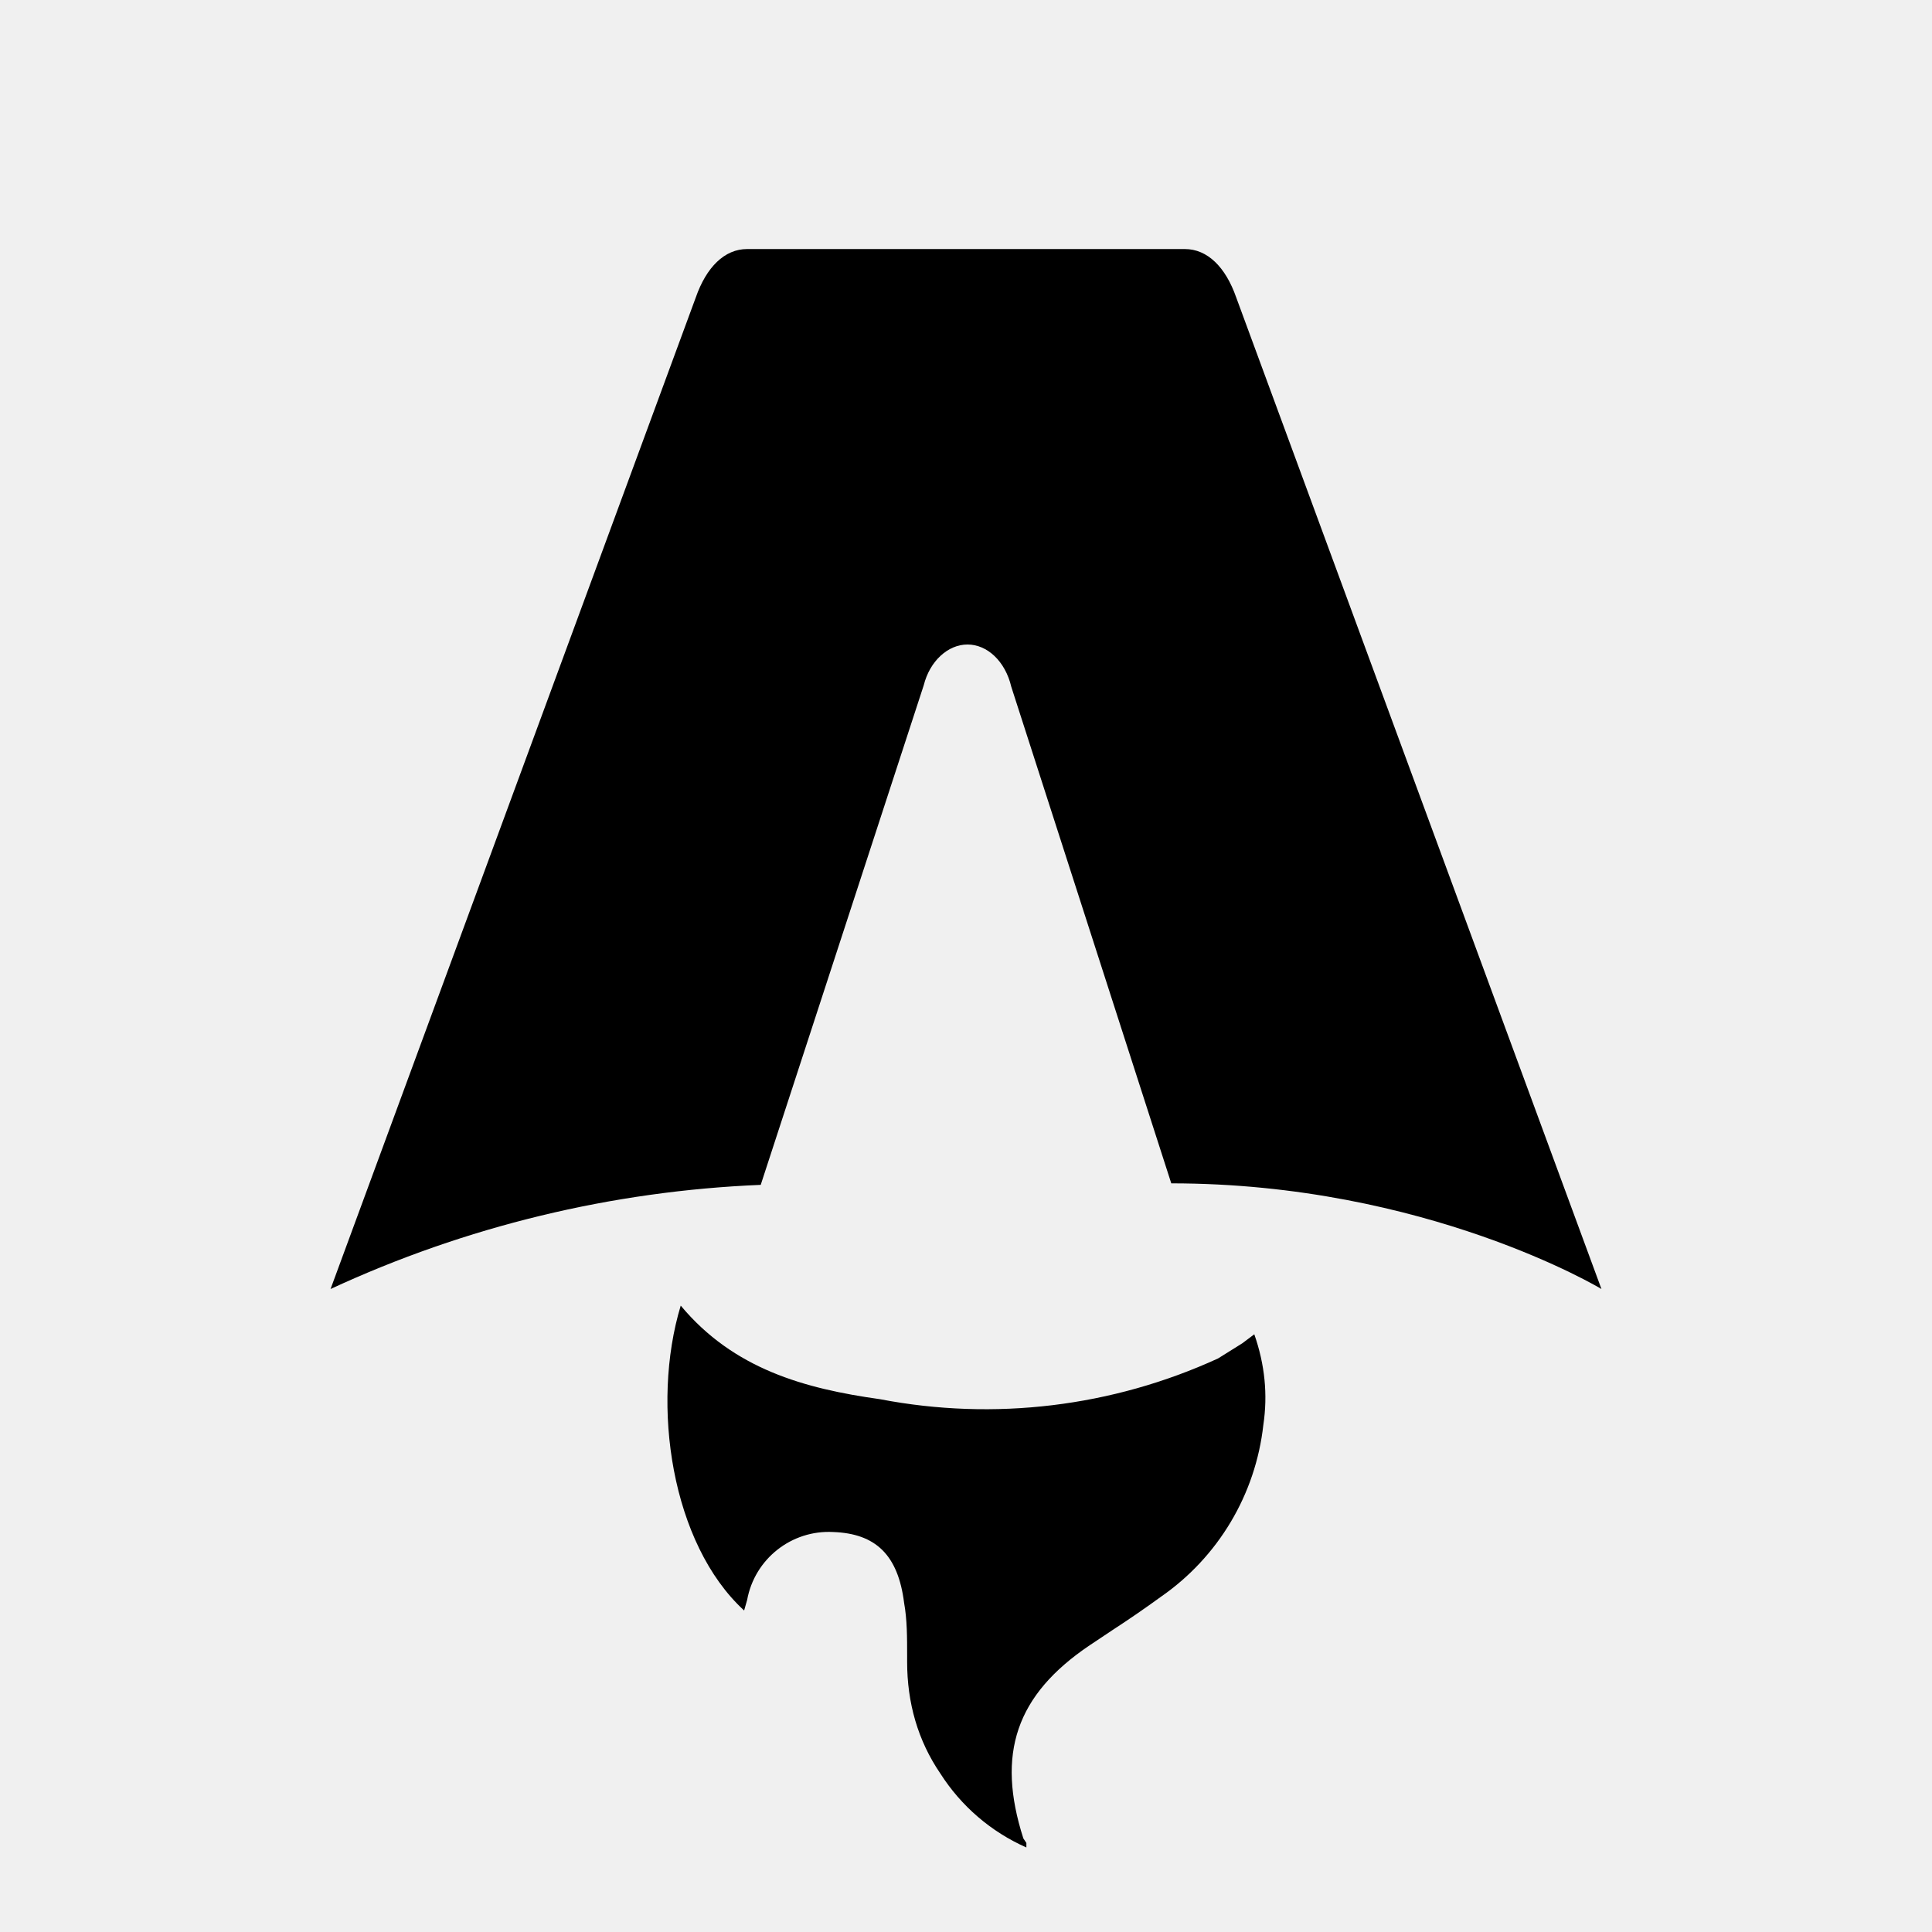
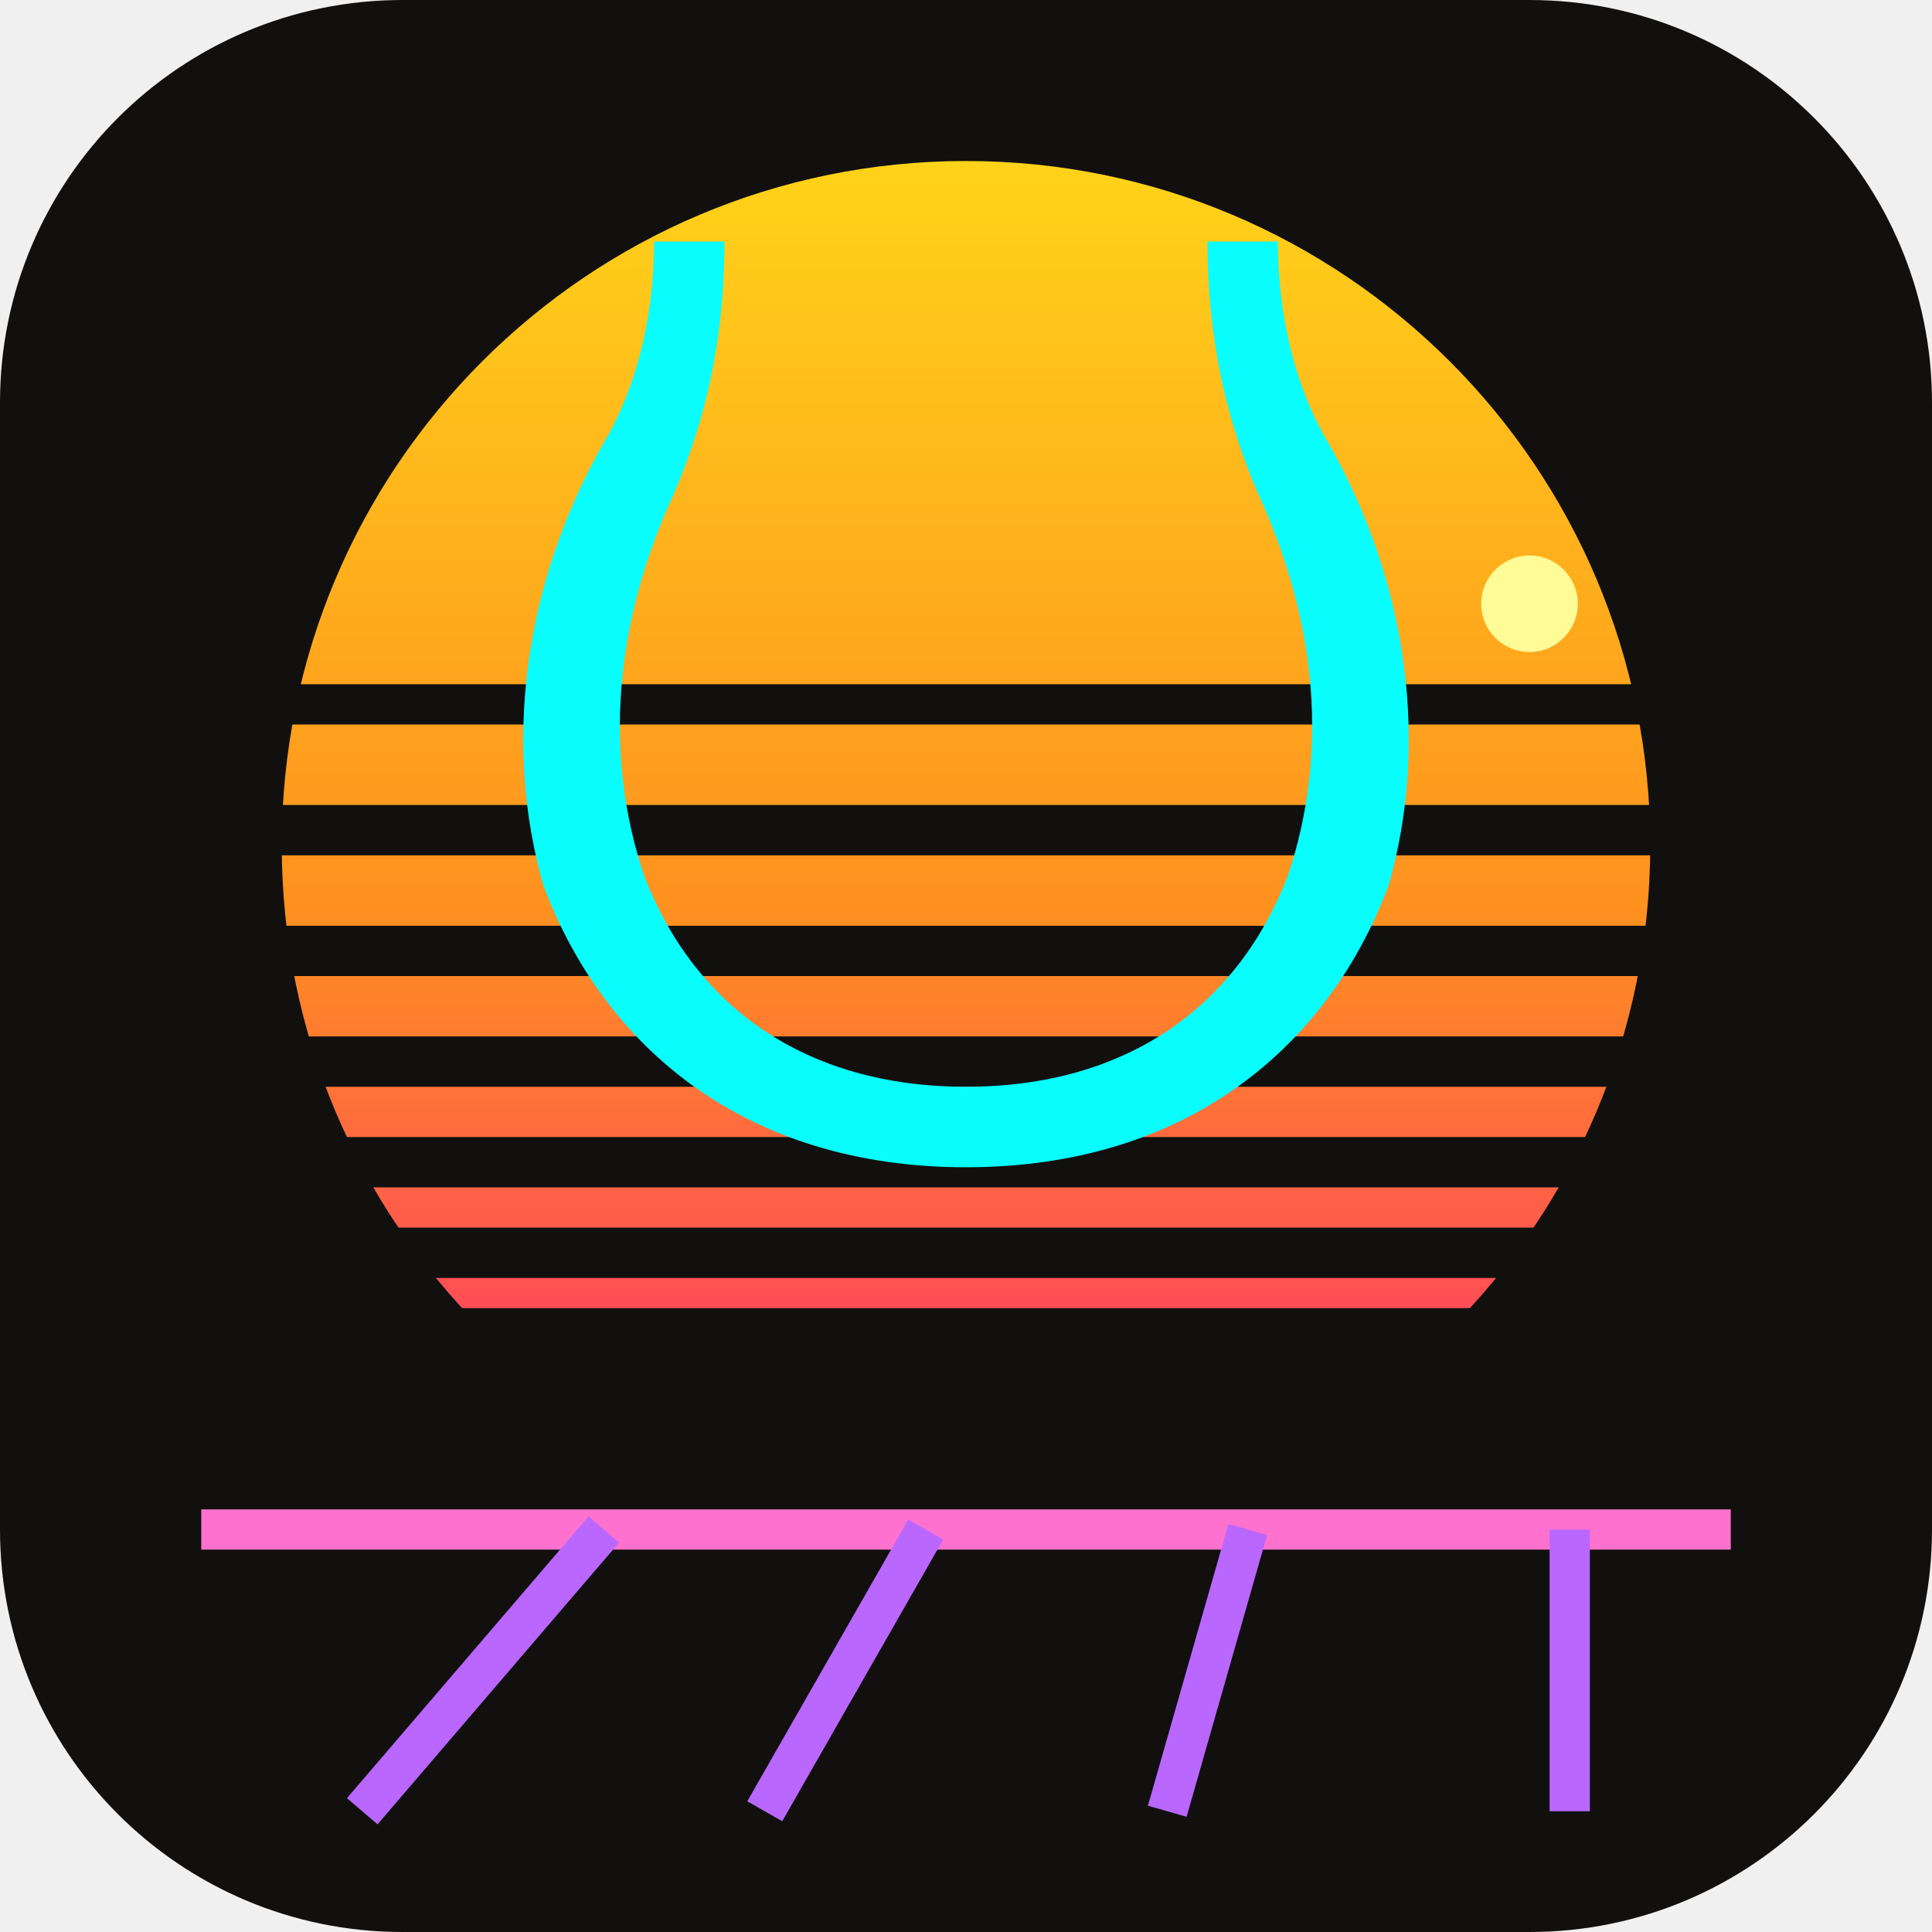
- <svg xmlns="http://www.w3.org/2000/svg" fill="none" viewBox="0 0 128 128">
-   <path d="M50.4 78.5a75.1 75.1 0 0 0-28.5 6.9l24.2-65.7c.7-2 1.9-3.2 3.4-3.2h29c1.5 0 2.7 1.2 3.4 3.2l24.2 65.7s-11.6-7-28.5-7L67 45.5c-.4-1.7-1.6-2.8-2.9-2.8-1.3 0-2.5 1.1-2.9 2.7L50.4 78.5Zm-1.1 28.2Zm-4.2-20.2c-2 6.6-.6 15.8 4.2 20.2a17.5 17.5 0 0 1 .2-.7 5.5 5.5 0 0 1 5.7-4.5c2.8.1 4.3 1.5 4.7 4.7.2 1.1.2 2.3.2 3.5v.4c0 2.7.7 5.2 2.2 7.4a13 13 0 0 0 5.7 4.9v-.3l-.2-.3c-1.8-5.6-.5-9.5 4.4-12.8l1.5-1a73 73 0 0 0 3.2-2.2 16 16 0 0 0 6.8-11.4c.3-2 .1-4-.6-6l-.8.6-1.6 1a37 37 0 0 1-22.4 2.7c-5-.7-9.7-2-13.2-6.2Z" />
-   <style>
-         path { fill: #000; }
-         @media (prefers-color-scheme: dark) {
-             path { fill: #FFF; }
-         }
-     </style>
+ <svg xmlns="http://www.w3.org/2000/svg" viewBox="0 0 96 96">
+   <defs>
+     <linearGradient id="sun" x1="48" y1="8" x2="48" y2="76" gradientUnits="userSpaceOnUse">
+       <stop offset="0" stop-color="#ffd319" />
+       <stop offset=".55" stop-color="#ff901f" />
+       <stop offset="1" stop-color="#ff2975" />
+     </linearGradient>
+     <clipPath id="disc">
+       <circle cx="48" cy="42" r="34" />
+     </clipPath>
+   </defs>
+   <rect width="96" height="96" rx="20" fill="#11100e" />
+   <g clip-path="url(#disc)">
+     <rect x="14" y="8" width="68" height="26" fill="url(#sun)" />
+     <rect x="14" y="36" width="68" height="4" fill="url(#sun)" />
+     <rect x="14" y="42.5" width="68" height="3.5" fill="url(#sun)" />
+     <rect x="14" y="48.5" width="68" height="3" fill="url(#sun)" />
+     <rect x="14" y="54" width="68" height="2.5" fill="url(#sun)" />
+     <rect x="14" y="59" width="68" height="2" fill="url(#sun)" />
+     <rect x="14" y="63.5" width="68" height="1.5" fill="url(#sun)" />
+   </g>
+   <path d="M48 58 C 37 58 30 52 27 44 C 25 37 26 29 30 22 C 31.5 19.5 32.5 16 32.5 12 L 36 12 C 36 17 35 21 33.5 24.5 C 30.5 31 30 37.5 32 43.5 C 34.5 50 40 54 48 54 C 56 54 61.5 50 64 43.5 C 66 37.5 65.5 31 62.5 24.5 C 61 21 60 17 60 12 L 63.5 12 C 63.5 16 64.5 19.5 66 22 C 70 29 71 37 69 44 C 66 52 59 58 48 58 Z" fill="#08fdfd" />
+   <path d="M10 76H86" stroke="#ff71ce" stroke-width="2" />
+   <path d="M18 90 30 76 M38 90 46 76 M58 90 62 76 M78 90 78 76" stroke="#b967ff" stroke-width="2" />
+   <circle cx="76" cy="30" r="2.4" fill="#fffb96" />
</svg>
